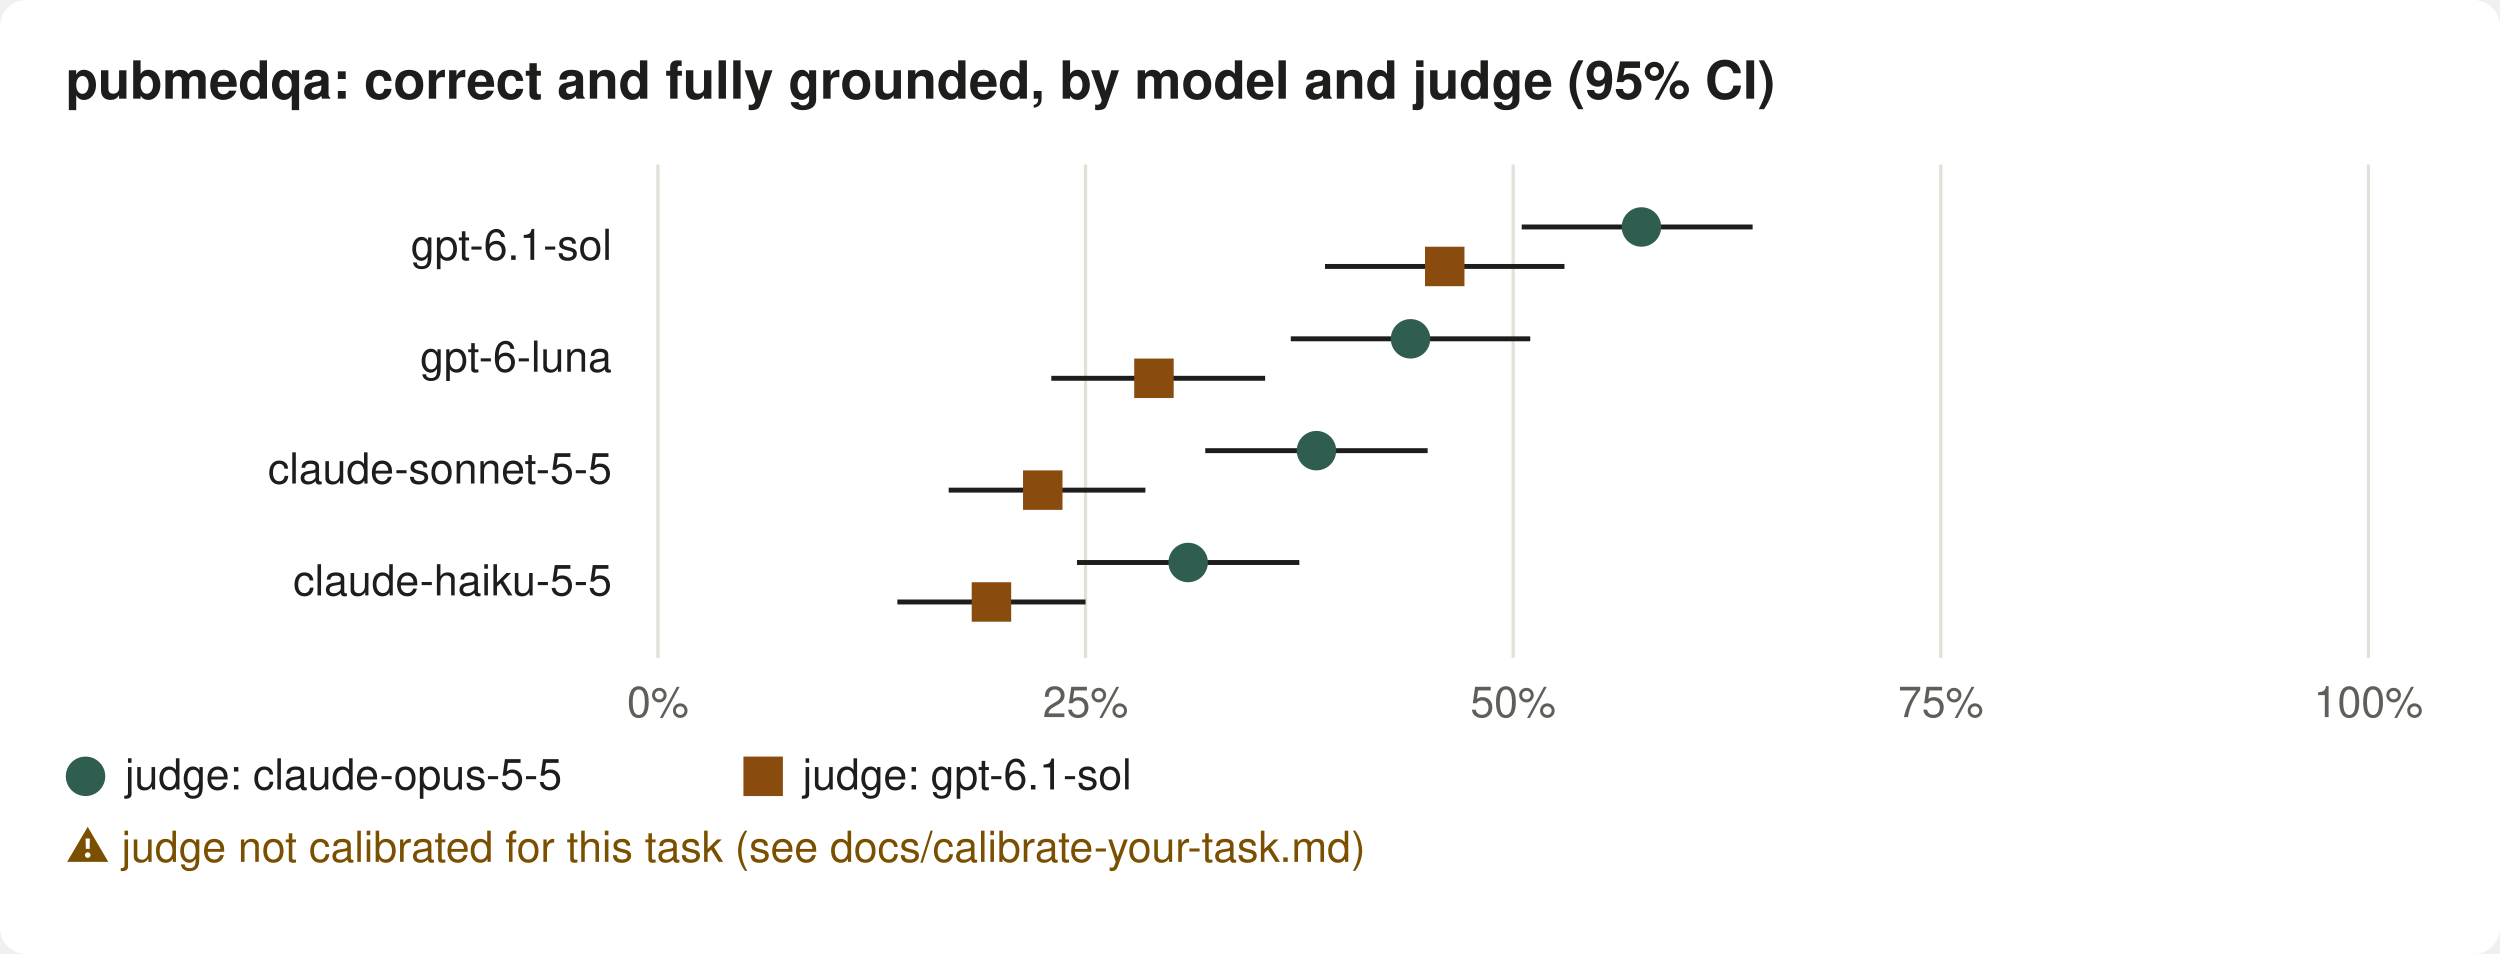
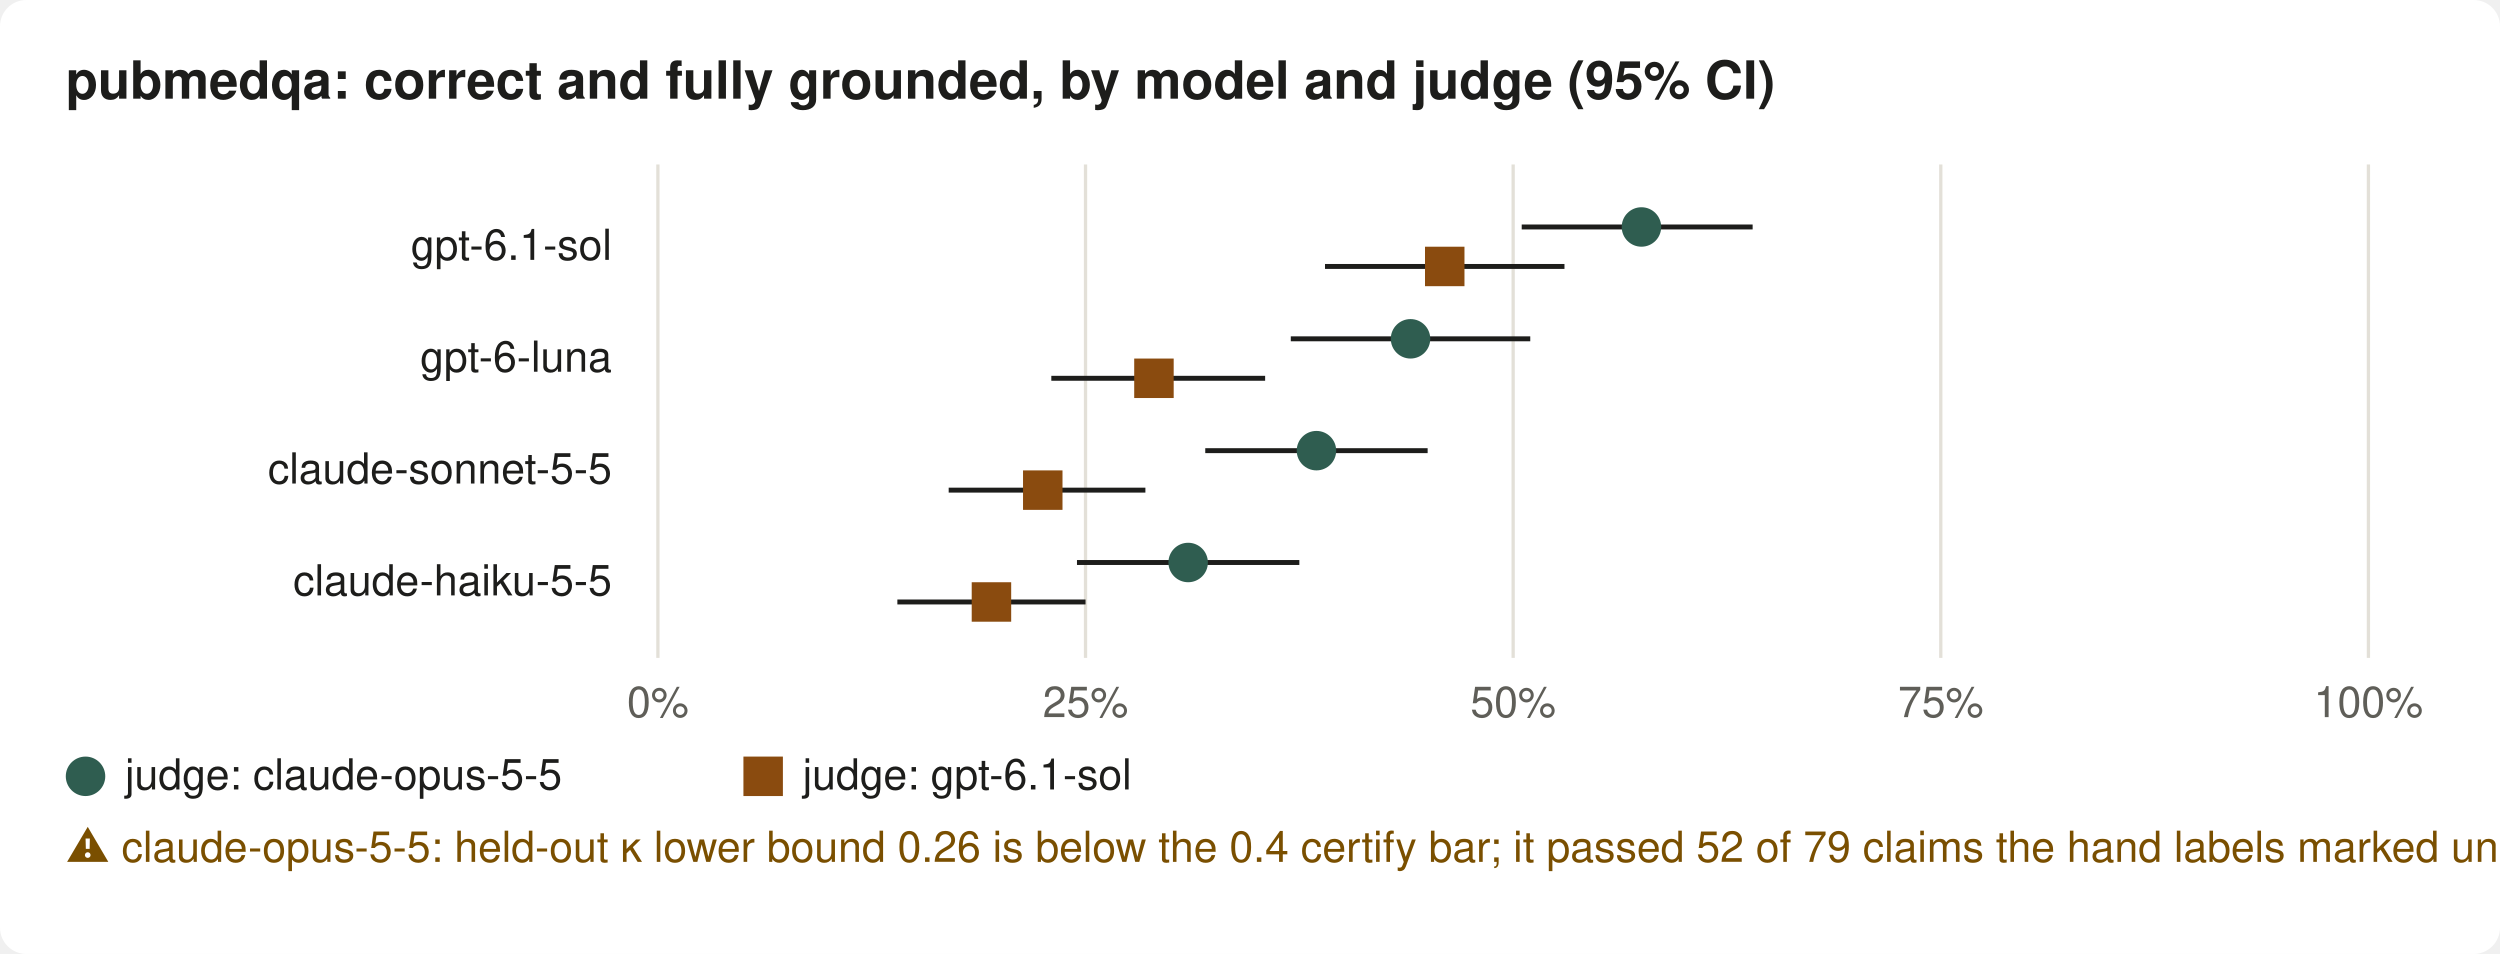
<svg xmlns="http://www.w3.org/2000/svg" viewBox="0 0 760 290" width="760" height="290" role="img" aria-labelledby="t d">
  <style>
.bg{fill:#ffffff}.fg{fill:#1d1d1b}.muted{fill:#5f5e58}.grid{stroke:#e3e0d8}
.ci{stroke:#1d1d1b;stroke-width:1.5}.j0{fill:#2f5d50}.j1{fill:#8a4b0f}.warn{fill:#7a4f00}
@media (prefers-color-scheme:dark){.bg{fill:#0d1117}.fg{fill:#e6edf3}.muted{fill:#9da7b1}
.grid{stroke:#30363d}.ci{stroke:#e6edf3}.j0{fill:#8cc4b0}.j1{fill:#f0a868}.warn{fill:#f5dc9a}}
text{font:13px -apple-system,"Segoe UI",Helvetica,Arial,sans-serif}
.title{font-size:16px;font-weight:600}
</style>
  <rect class="bg" width="760" height="290" rx="8" />
  <text class="fg title" x="20" y="30">pubmedqa: correct and fully grounded, by model and judge (95% CI)</text>
  <line class="grid" x1="200.00" x2="200.00" y1="50" y2="200" />
  <text class="muted" x="200.00" y="218" text-anchor="middle">0%</text>
  <line class="grid" x1="330.00" x2="330.00" y1="50" y2="200" />
  <text class="muted" x="330.00" y="218" text-anchor="middle">25%</text>
  <line class="grid" x1="460.00" x2="460.00" y1="50" y2="200" />
  <text class="muted" x="460.00" y="218" text-anchor="middle">50%</text>
  <line class="grid" x1="590.00" x2="590.00" y1="50" y2="200" />
  <text class="muted" x="590.00" y="218" text-anchor="middle">75%</text>
  <line class="grid" x1="720.00" x2="720.00" y1="50" y2="200" />
  <text class="muted" x="720.00" y="218" text-anchor="middle">100%</text>
  <text class="fg" x="186" y="79.00" text-anchor="end">gpt-6.1-sol</text>
  <g>
    <line class="ci" x1="462.60" x2="532.80" y1="69.00" y2="69.00" />
    <circle class="j0" cx="499.00" cy="69.00" r="6" />
  </g>
  <g>
    <line class="ci" x1="402.80" x2="475.60" y1="81.00" y2="81.00" />
    <rect class="j1" x="433.20" y="75.00" width="12" height="12" />
  </g>
  <text class="fg" x="186" y="113.00" text-anchor="end">gpt-6-luna</text>
  <g>
    <line class="ci" x1="392.40" x2="465.20" y1="103.00" y2="103.00" />
    <circle class="j0" cx="428.80" cy="103.00" r="6" />
  </g>
  <g>
    <line class="ci" x1="319.60" x2="384.60" y1="115.00" y2="115.00" />
    <rect class="j1" x="344.80" y="109.00" width="12" height="12" />
  </g>
  <text class="fg" x="186" y="147.00" text-anchor="end">claude-sonnet-5-5</text>
  <g>
    <line class="ci" x1="366.40" x2="434.00" y1="137.00" y2="137.00" />
    <circle class="j0" cx="400.20" cy="137.00" r="6" />
  </g>
  <g>
    <line class="ci" x1="288.40" x2="348.20" y1="149.00" y2="149.00" />
    <rect class="j1" x="311.00" y="143.00" width="12" height="12" />
  </g>
  <text class="fg" x="186" y="181.00" text-anchor="end">claude-haiku-5-5</text>
  <g>
    <line class="ci" x1="327.40" x2="395.00" y1="171.00" y2="171.00" />
    <circle class="j0" cx="361.20" cy="171.00" r="6" />
  </g>
  <g>
    <line class="ci" x1="272.80" x2="330.00" y1="183.00" y2="183.00" />
    <rect class="j1" x="295.40" y="177.00" width="12" height="12" />
  </g>
  <circle class="j0" cx="26.00" cy="236.00" r="6" />
  <text class="fg" x="38.0" y="240">judge: claude-opus-5-5</text>
  <rect class="j1" x="226.00" y="230.00" width="12" height="12" />
  <text class="fg" x="244.0" y="240">judge: gpt-6.1-sol</text>
-   <text class="warn" x="20" y="262">⚠ judge not calibrated for this task (see docs/calibrate-your-task.md)</text>
+   <text class="warn" x="20" y="262">⚠ claude-opus-5-5: held-out κ lower bound 0.26 is below the 0.4 certify bar; it passed 52 of 79 claims the hand labels marked unsupported, so its figures likely overstate grounding</text>
</svg>
